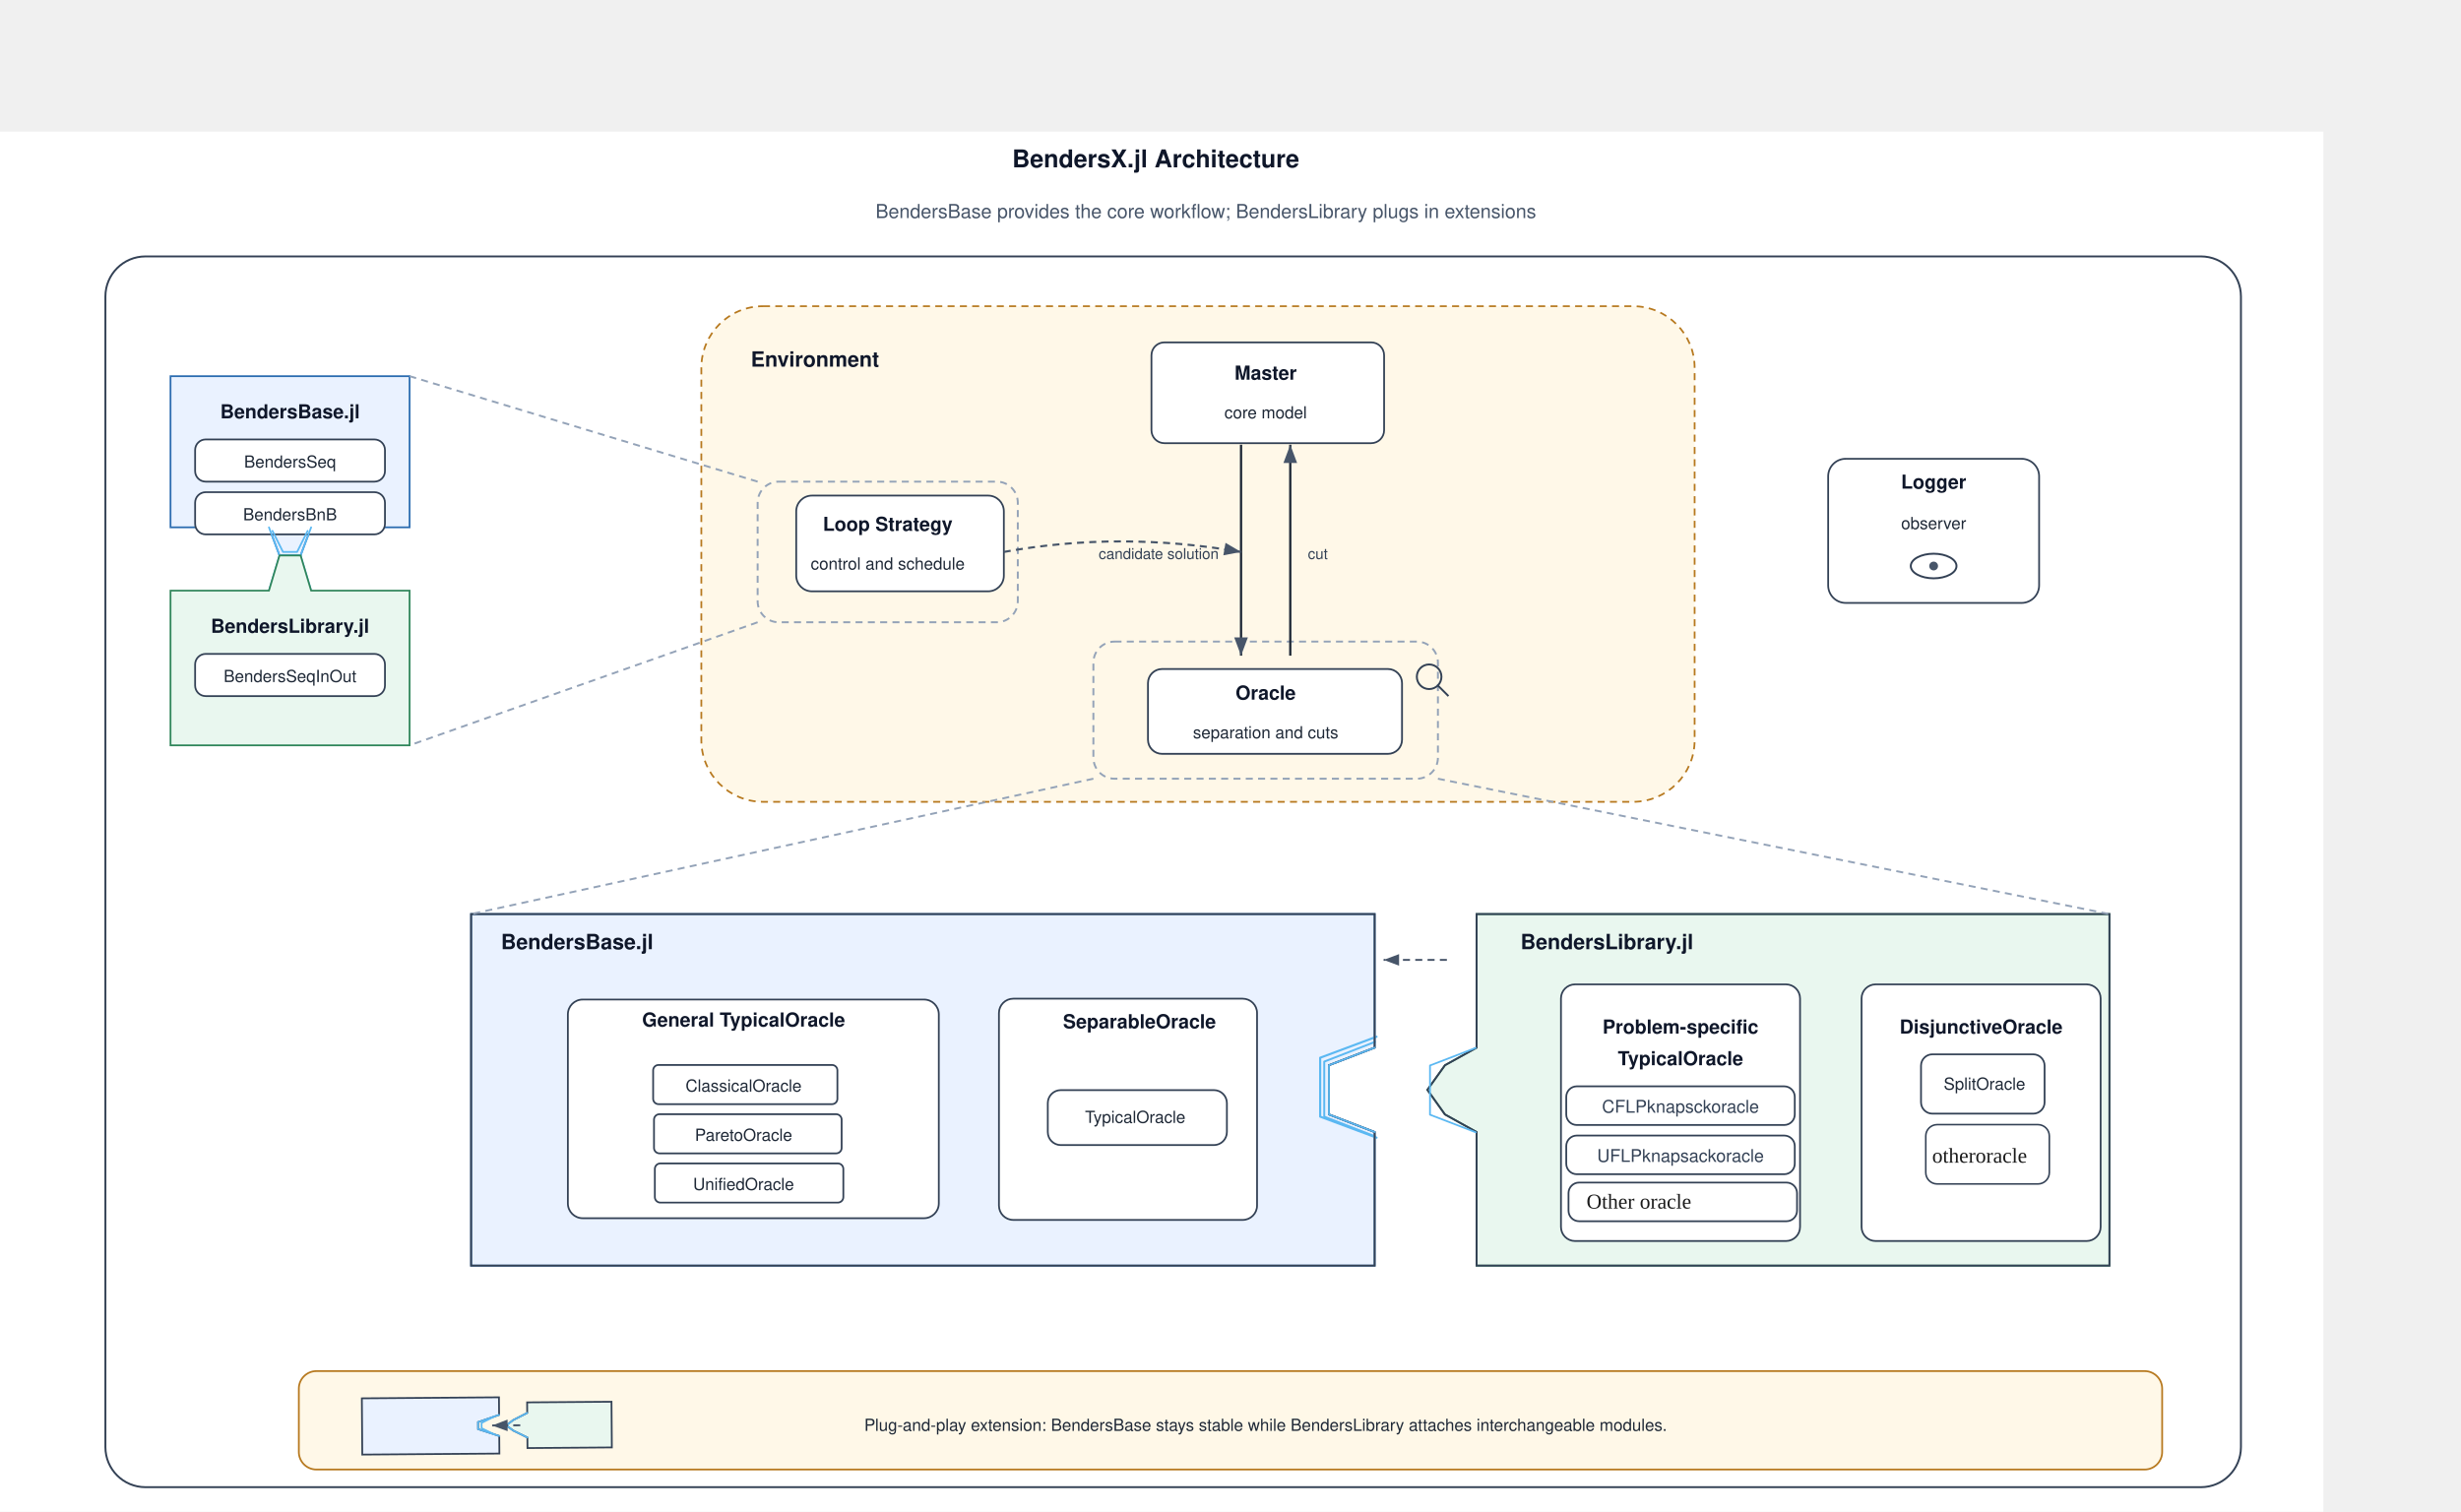
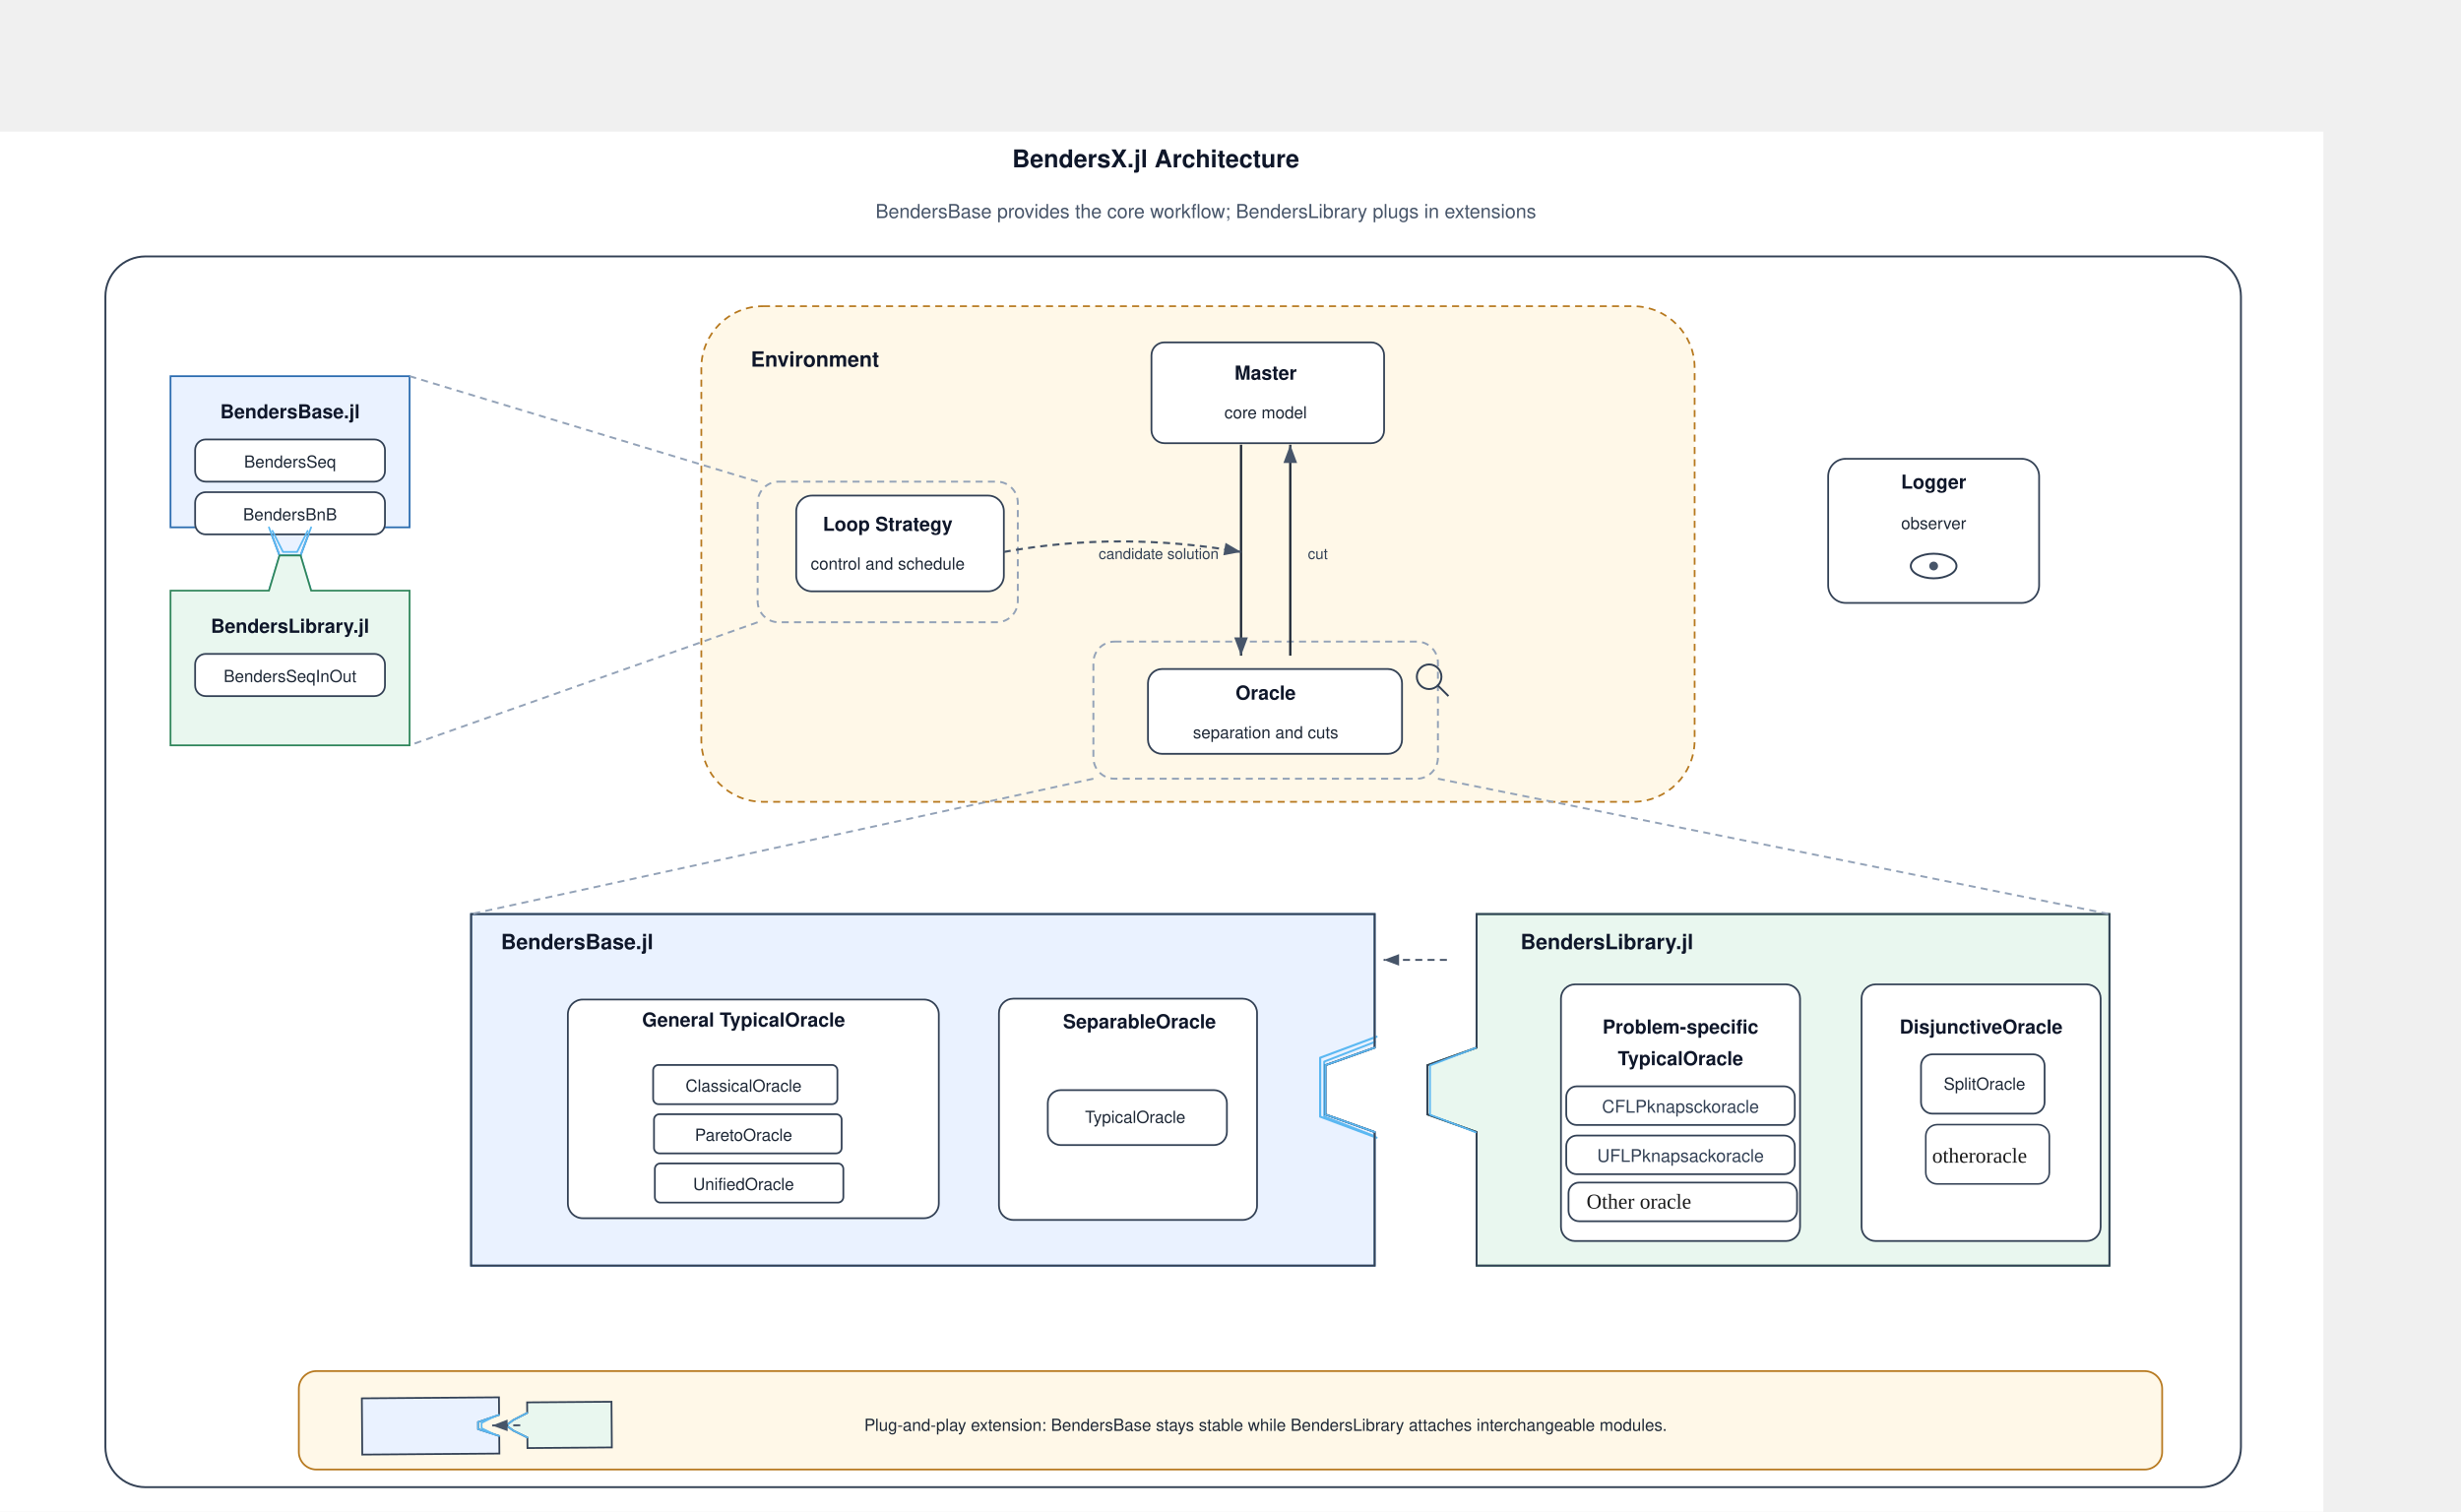
<svg xmlns="http://www.w3.org/2000/svg" width="1400" height="860" viewBox="0 0 1400 860" version="1.1" id="svg50">
  <defs id="defs1">
    <rect x="1113.652" y="615.528" width="6.281" height="22.225" id="rect51" />
    <style id="style1">
      .title {
        font-family: "Helvetica", Arial, sans-serif;
        font-size: 14px;
        font-weight: 700;
        fill: #0F172A;
      }

      .subtitle {
        font-family: "Helvetica", Arial, sans-serif;
        font-size: 11px;
        fill: #475569;
      }

      .cluster-title {
        font-family: "Helvetica", Arial, sans-serif;
        font-size: 12px;
        font-weight: 700;
        fill: #0F172A;
      }

      .box-title {
        font-family: "Helvetica", Arial, sans-serif;
        font-size: 11px;
        font-weight: 700;
        fill: #0F172A;
      }

      .box-text {
        font-family: "Helvetica", Arial, sans-serif;
        font-size: 9.5px;
        fill: #1F2937;
      }

      .label {
        font-family: "Helvetica", Arial, sans-serif;
        font-size: 8.5px;
        fill: #334155;
      }

      .outer {
        fill: none;
        stroke: #334155;
        stroke-width: 1.1;
      }

      .loop {
        fill: #FFF8E8;
        stroke: #B7791F;
        stroke-width: 1.0;
        stroke-dasharray: 4 3;
      }

      .base {
        fill: #EAF2FF;
        stroke: #2B6CB0;
        stroke-width: 1.0;
      }

      .ext {
        fill: #E9F7EF;
        stroke: #2F855A;
        stroke-width: 1.0;
      }

      .box {
        fill: #FFFFFF;
        stroke: #334155;
        stroke-width: 1.0;
      }

      .band {
        fill: #FFF8E8;
        stroke: #B7791F;
        stroke-width: 1.0;
      }

      .arrow {
        stroke: #1F2937;
        stroke-width: 1.3;
        fill: none;
        marker-end: url(#arrow);
      }

      .arrow-dashed {
        stroke: #475569;
        stroke-width: 1.2;
        fill: none;
        stroke-dasharray: 4 3;
        marker-end: url(#arrow);
      }

      .zoom-line {
        stroke: #94A3B8;
        stroke-width: 1.1;
        fill: none;
        stroke-dasharray: 4 3;
      }

      .zoom-focus {
        fill: none;
        stroke: #94A3B8;
        stroke-width: 1.1;
        stroke-dasharray: 4 3;
      }

      .iface-line {
        fill: none;
        stroke: #5BB8F2;
        stroke-width: 1.0;
        stroke-linecap: round;
        stroke-linejoin: round;
      }
    </style>
    <marker id="arrow" markerWidth="8" markerHeight="8" refX="8" refY="3" orient="auto" markerUnits="strokeWidth">
      <path d="M0,0 L8,3 L0,6 Z" fill="#475569" id="path1" />
    </marker>
  </defs>
  <rect x="0" y="74.888" width="1321.73" height="785.112" fill="#ffffff" id="rect1" style="stroke-width:0.928" />
  <text x="657.483" y="95.213" text-anchor="middle" class="title" id="text1">BendersX.jl Architecture</text>
  <text x="685.989" y="124.045" text-anchor="middle" class="subtitle" id="text2">BendersBase provides the core workflow; BendersLibrary plugs in extensions</text>
  <rect x="59.964" y="145.874" width="1214.847" height="700.161" rx="22.778" class="outer" id="rect2" />
  <rect x="398.972" y="174.197" width="565.056" height="281.955" rx="35.072" class="loop" id="rect3" />
  <text x="427.127" y="208.59" class="cluster-title" id="text3-1" style="font-weight:700;font-size:12px;font-family:Helvetica, Arial, sans-serif;fill:#0f172a">Environment</text>
  <rect x="655.036" y="194.777" width="132.344" height="57.344" rx="7.352" class="box" id="rect4" />
  <text x="720" y="216" text-anchor="middle" class="box-title" id="text4">Master</text>
  <text x="720" y="238" text-anchor="middle" class="box-text" id="text5">core model</text>
  <rect x="452.948" y="281.936" width="118.116" height="54.464" rx="8.948" class="box" id="rect5" />
  <text x="505" y="302" text-anchor="middle" class="box-title" id="text6">Loop Strategy</text>
  <text x="505" y="324" text-anchor="middle" class="box-text" id="text7">control and schedule</text>
  <rect x="431" y="274" width="148" height="80" rx="12" class="zoom-focus" id="rect7" />
  <rect x="653.055" y="380.594" width="144.519" height="48.261" rx="8.029" class="box" style="stroke-width:1.028" id="rect8" />
  <text x="720" y="398" text-anchor="middle" class="box-title" id="text8">Oracle</text>
  <text x="720" y="420" text-anchor="middle" class="box-text" id="text9">separation and cuts</text>
  <rect x="622" y="365" width="196" height="78" rx="12" class="zoom-focus" id="rect9" />
  <circle cx="813" cy="385" r="7" fill="none" stroke="#334155" stroke-width="1.1" id="circle9" />
  <path d="M818,390 L824,396" stroke="#334155" stroke-width="1.1" fill="none" id="path9" />
  <rect x="1040" y="261" width="120" height="82" rx="10" class="box" id="rect10" />
  <text x="1100" y="278" text-anchor="middle" class="box-title" id="text10">Logger</text>
  <text x="1100" y="301" text-anchor="middle" class="box-text" id="text11">observer</text>
  <ellipse cx="1100" cy="322" rx="13" ry="7" fill="none" stroke="#334155" stroke-width="1.1" id="ellipse11" />
  <circle cx="1100" cy="322" r="2.5" fill="#475569" id="circle11" />
  <path d="M706,253 L706,373" class="arrow" id="path11" />
  <text x="625" y="318" class="label" id="text12">candidate solution</text>
  <path d="M734,373 L734,253" class="arrow" id="path12" />
  <text x="744" y="318" class="label" id="text13">cut</text>
  <path d="M571,314 C615,306 660,306 706,314" class="arrow-dashed" id="path13" />
  <path d="M97,214 L233,214 L233,300 L177,300 L171,316 L159,316 L153,300 L97,300 Z" class="base" id="path14" />
  <text x="165" y="238" text-anchor="middle" class="box-title" id="text14">BendersBase.jl</text>
  <rect x="111" y="250" width="108" height="24" rx="6" class="box" id="rect14" />
  <text x="165" y="266" text-anchor="middle" class="box-text" id="text15">BendersSeq</text>
  <rect x="111" y="280" width="108" height="24" rx="6" class="box" id="rect15" />
  <text x="165" y="296" text-anchor="middle" class="box-text" id="text16">BendersBnB</text>
  <path d="M177,300 L171,316 L159,316 L153,300" class="iface-line" id="path16" />
  <path d="M175,302 L169,314 L161,314 L155,302" class="iface-line" id="path17" />
  <path d="M153,336 L159,316 L171,316 L177,336" class="iface-line" id="path18" />
  <path d="M155,334 L161,318 L169,318 L175,334" class="iface-line" id="path19" />
  <path d="M165,346 L165,320" stroke="#475569" stroke-width="1.1" stroke-dasharray="4 3" fill="none" marker-end="url(#arrow)" id="path20" />
  <path d="M97,336 L153,336 L159,316 L171,316 L177,336 L233,336 L233,424 L97,424 Z" class="ext" id="path21" />
  <text x="165" y="360" text-anchor="middle" class="box-title" id="text21">BendersLibrary.jl</text>
  <rect x="111" y="372" width="108" height="24" rx="6" class="box" id="rect21" />
  <text x="165" y="388" text-anchor="middle" class="box-text" id="text22">BendersSeqInOut</text>
-   <path d="M268,520 L782,520 L782,596 L756,606 L756,634 L782,644 L782,720 L268,720 Z" class="base" id="path22" />
+   <path d="M268,520 L782,520 L782,596 L754,606 L754,634 L782,644 L782,720 L268,720 Z" class="base" id="path22" />
  <path d="m 783.078,589.765 -32.066,11.968 v 33.511 l 32.066,11.968" class="iface-line" id="path24-4-5" style="fill:none;stroke:#5bb8f2;stroke-width:1.215;stroke-linecap:round;stroke-linejoin:round" />
  <path d="m 782.118,592.747 -28.786,11.184 V 635.248 l 28.786,11.184" class="iface-line" id="path24-4-2" style="fill:none;stroke:#5bb8f2;stroke-width:1.113;stroke-linecap:round;stroke-linejoin:round" />
-   <path d="M268,520 L782,520 L782,596 L756,606 L756,634 L782,644 L782,720 L268,720 Z" class="outer" id="path23" />
-   <path d="M782,596 L756,606 L756,634 L782,644" class="iface-line" id="path24" />
+   <path d="M268,520 L782,520 L782,596 L754,606 L754,634 L782,644 L782,720 L268,720 Z" class="outer" id="path23" />
+   <path d="M782,596 L754,606 L754,634 L782,644" class="iface-line" id="path24" />
  <text x="285" y="540" class="cluster-title" id="text25">BendersBase.jl</text>
  <rect x="323.048" y="568.621" width="211.017" height="124.41" rx="8.441" class="box" id="rect25" />
  <text x="423" y="584" text-anchor="middle" class="box-title" id="text26">General TypicalOracle</text>
  <rect x="371.556" y="605.859" width="104.821" height="22.282" rx="3.053" class="box" id="rect26" />
  <text x="423" y="621" text-anchor="middle" class="box-text" id="text27">ClassicalOracle</text>
  <rect x="372.042" y="633.862" width="106.748" height="22.276" rx="3.109" class="box" id="rect27" />
  <text x="423" y="649" text-anchor="middle" class="box-text" id="text28">ParetoOracle</text>
  <rect x="372.526" y="661.863" width="107.229" height="22.274" rx="3.123" class="box" id="rect28" />
  <text x="423" y="677" text-anchor="middle" class="box-text" id="text29">UnifiedOracle</text>
  <rect x="568.279" y="568.133" width="146.824" height="125.869" rx="8.157" class="box" id="rect29" />
  <text x="648.213" y="584.966" text-anchor="middle" class="box-title" id="text30">SeparableOracle</text>
  <rect x="596.061" y="620.151" width="101.89" height="31.272" rx="7.41" class="box" id="rect30" />
  <text x="645.798" y="638.82" text-anchor="middle" class="box-text" id="text31">TypicalOracle</text>
-   <path d="M840,520 L1200,520 L1200,720 L840,720 L840,644 L822,634 L812,620 L822,606 L840,596 Z" class="ext" id="path31" />
-   <path d="M840,520 L1200,520 L1200,720 L840,720 L840,644 L822,634 L812,620 L822,606 L840,596 Z" class="outer" id="path32" />
+   <path d="M840,520 L1200,520 L1200,720 L840,720 L840,644 L812,634 L812,606 L840,596 Z" class="ext" id="path31" />
+   <path d="M840,520 L1200,520 L1200,720 L840,720 L840,644 L812,634 L812,606 L840,596 Z" class="outer" id="path32" />
  <path d="m 839.489,596.14 -26,10 v 28 l 26,10" class="iface-line" id="path24-4" style="fill:none;stroke:#5bb8f2;stroke-width:1;stroke-linecap:round;stroke-linejoin:round" />
  <path d="m 823.101,546.079 h -36" stroke="#475569" stroke-width="1.1" stroke-dasharray="4, 3" fill="none" marker-end="url(#arrow)" id="path35" />
  <text x="865" y="540" class="cluster-title" id="text35">BendersLibrary.jl</text>
  <rect x="888" y="560" width="136" height="146" rx="8" class="box" id="rect35" />
  <rect x="892.287" y="672.747" width="130" height="22" rx="6" class="box" id="rect37-3" style="fill:#ffffff;stroke:#334155;stroke-width:1" />
  <text x="956" y="588" text-anchor="middle" class="box-title" id="text36">Problem-specific</text>
  <text x="956" y="606" text-anchor="middle" class="box-title" id="text37">TypicalOracle</text>
  <rect x="891" y="618" width="130" height="22" rx="6" class="box" id="rect37" />
  <text x="956" y="633" text-anchor="middle" class="label" style="font-size:10px;" id="text38">CFLPknapsckoracle</text>
  <rect x="891" y="646" width="130" height="22" rx="6" class="box" id="rect38" />
  <text x="956" y="661" text-anchor="middle" class="label" style="font-size:10px;" id="text39">UFLPknapsackoracle</text>
  <rect x="1059" y="560" width="136" height="146" rx="8" class="box" id="rect39" />
  <rect x="1095.521" y="639.79" width="70.296" height="33.745" rx="6.475" class="box" id="rect40-2" style="fill:#ffffff;stroke:#334155;stroke-width:0.906" />
  <text x="1127" y="588" text-anchor="middle" class="box-title" id="text40">DisjunctiveOracle</text>
  <rect x="1092.818" y="599.796" width="70.296" height="33.745" rx="6.475" class="box" id="rect40" />
  <text x="1128.933" y="619.91" text-anchor="middle" class="box-text" id="text41">SplitOracle</text>
  <path d="M431,274 L233,214" class="zoom-line" id="path41" />
  <path d="M431,354 L233,424" class="zoom-line" id="path42" />
  <path d="M622,443 L268,520" class="zoom-line" id="path43" />
  <path d="M818,443 L1200,520" class="zoom-line" id="path44" />
  <rect x="170" y="780" width="1060" height="56" rx="10" class="band" id="rect44" />
  <g transform="rotate(-0.4290381,105268.69,-27088.1)" id="g50">
    <path d="m 0,8 h 78 v 10 l -12,4 v 4 l 12,4 V 40 H 0 Z" fill="#eaf2ff" stroke="#334155" stroke-width="1" id="path45" />
    <path d="m 78,18 -12,4 v 4 l 12,4" class="iface-line" id="path46" />
    <path d="m 75,19 -7,3.5 v 3 l 7,3.5" class="iface-line" id="path47" />
    <path d="m 94,11 h 48 V 37 H 94 v -6 l -8,-4 -4,-3 4,-3 8,-4 z" fill="#e9f7ef" stroke="#334155" stroke-width="1" id="path48" />
    <path d="m 94,17 -8,4 -4,3 4,3 8,4" class="iface-line" id="path49" />
    <path d="M 90,24 H 74" stroke="#475569" stroke-width="1.1" stroke-dasharray="4, 3" fill="none" marker-end="url(#arrow)" id="path50" />
  </g>
  <text x="720" y="814" text-anchor="middle" class="box-text" id="text50">Plug-and-play extension: BendersBase stays stable while
    BendersLibrary attaches interchangeable modules.</text>
  <text xml:space="preserve" id="text51" style="writing-mode:lr-tb;direction:ltr;white-space:pre;shape-inside:url(#rect51);display:inline;fill:#1a1a1a" />
  <text xml:space="preserve" style="writing-mode:lr-tb;direction:ltr;fill:#1a1a1a" x="1099.157" y="661.427" id="text52">
    <tspan id="tspan52" x="1099.157" y="661.427">otheroracle</tspan>
  </text>
  <text xml:space="preserve" style="writing-mode:lr-tb;direction:ltr;fill:#1a1a1a" x="902.517" y="687.517" id="text53">
    <tspan id="tspan53" x="902.517" y="687.517">Other oracle</tspan>
  </text>
</svg>
